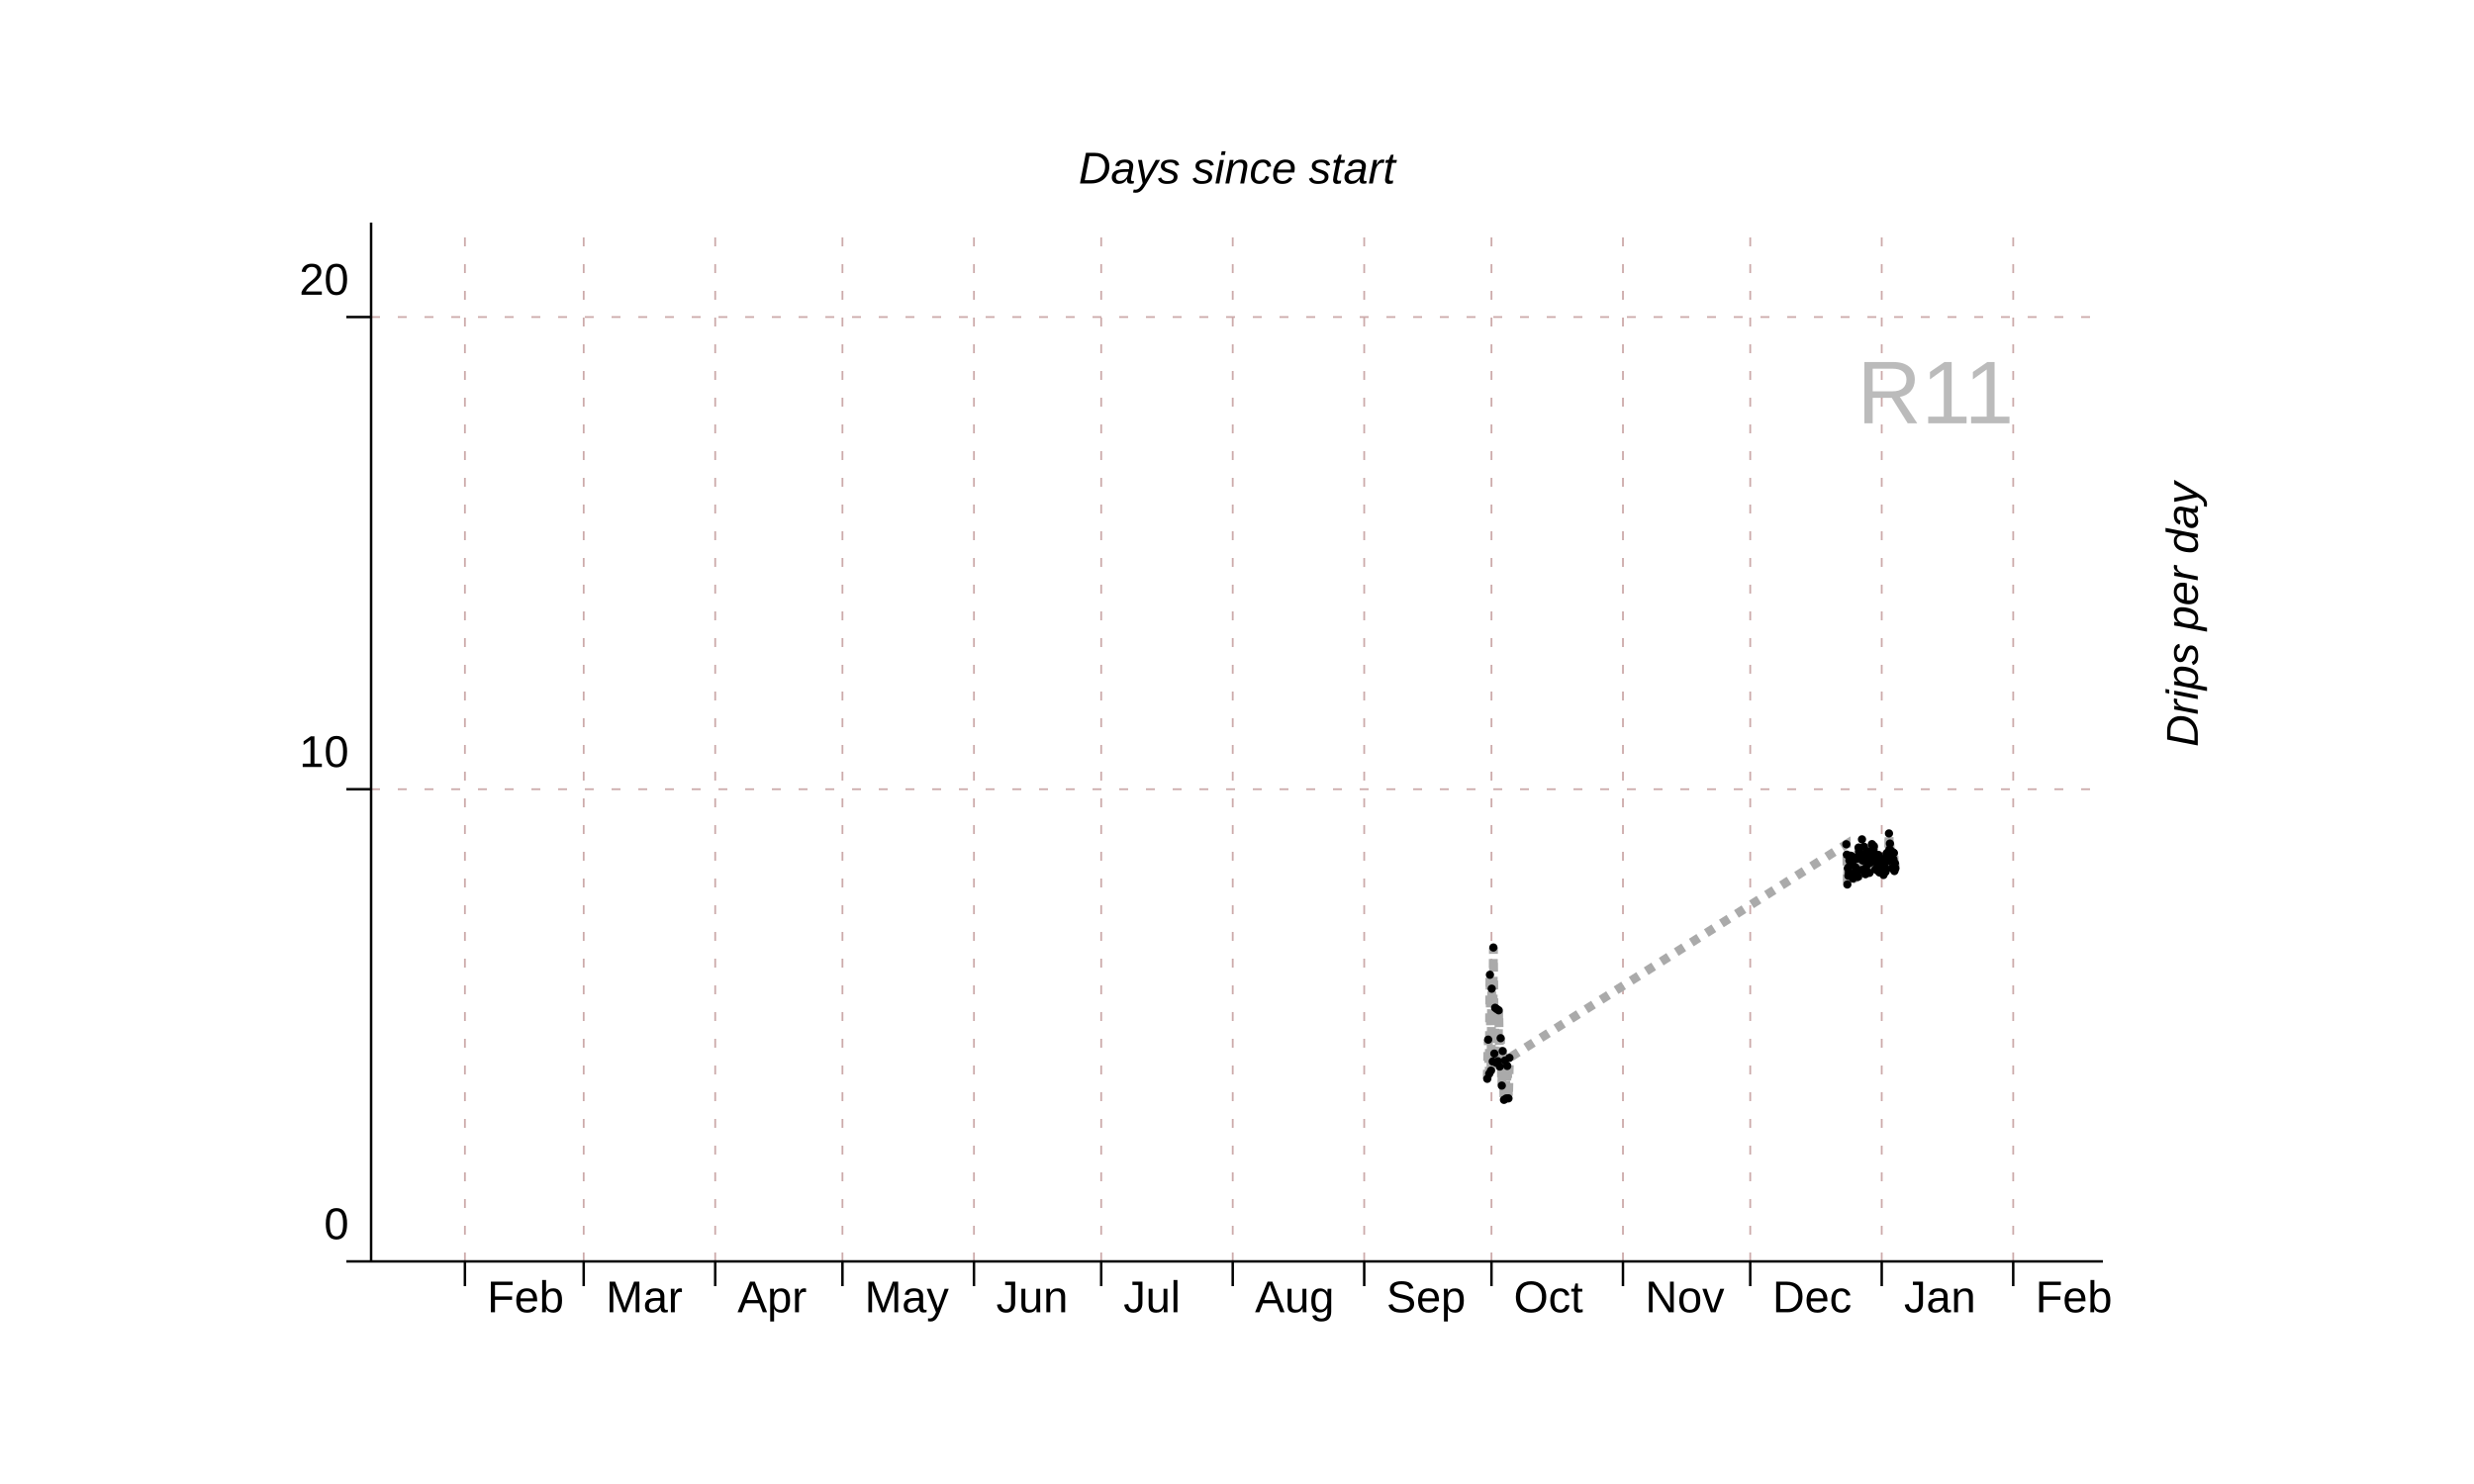
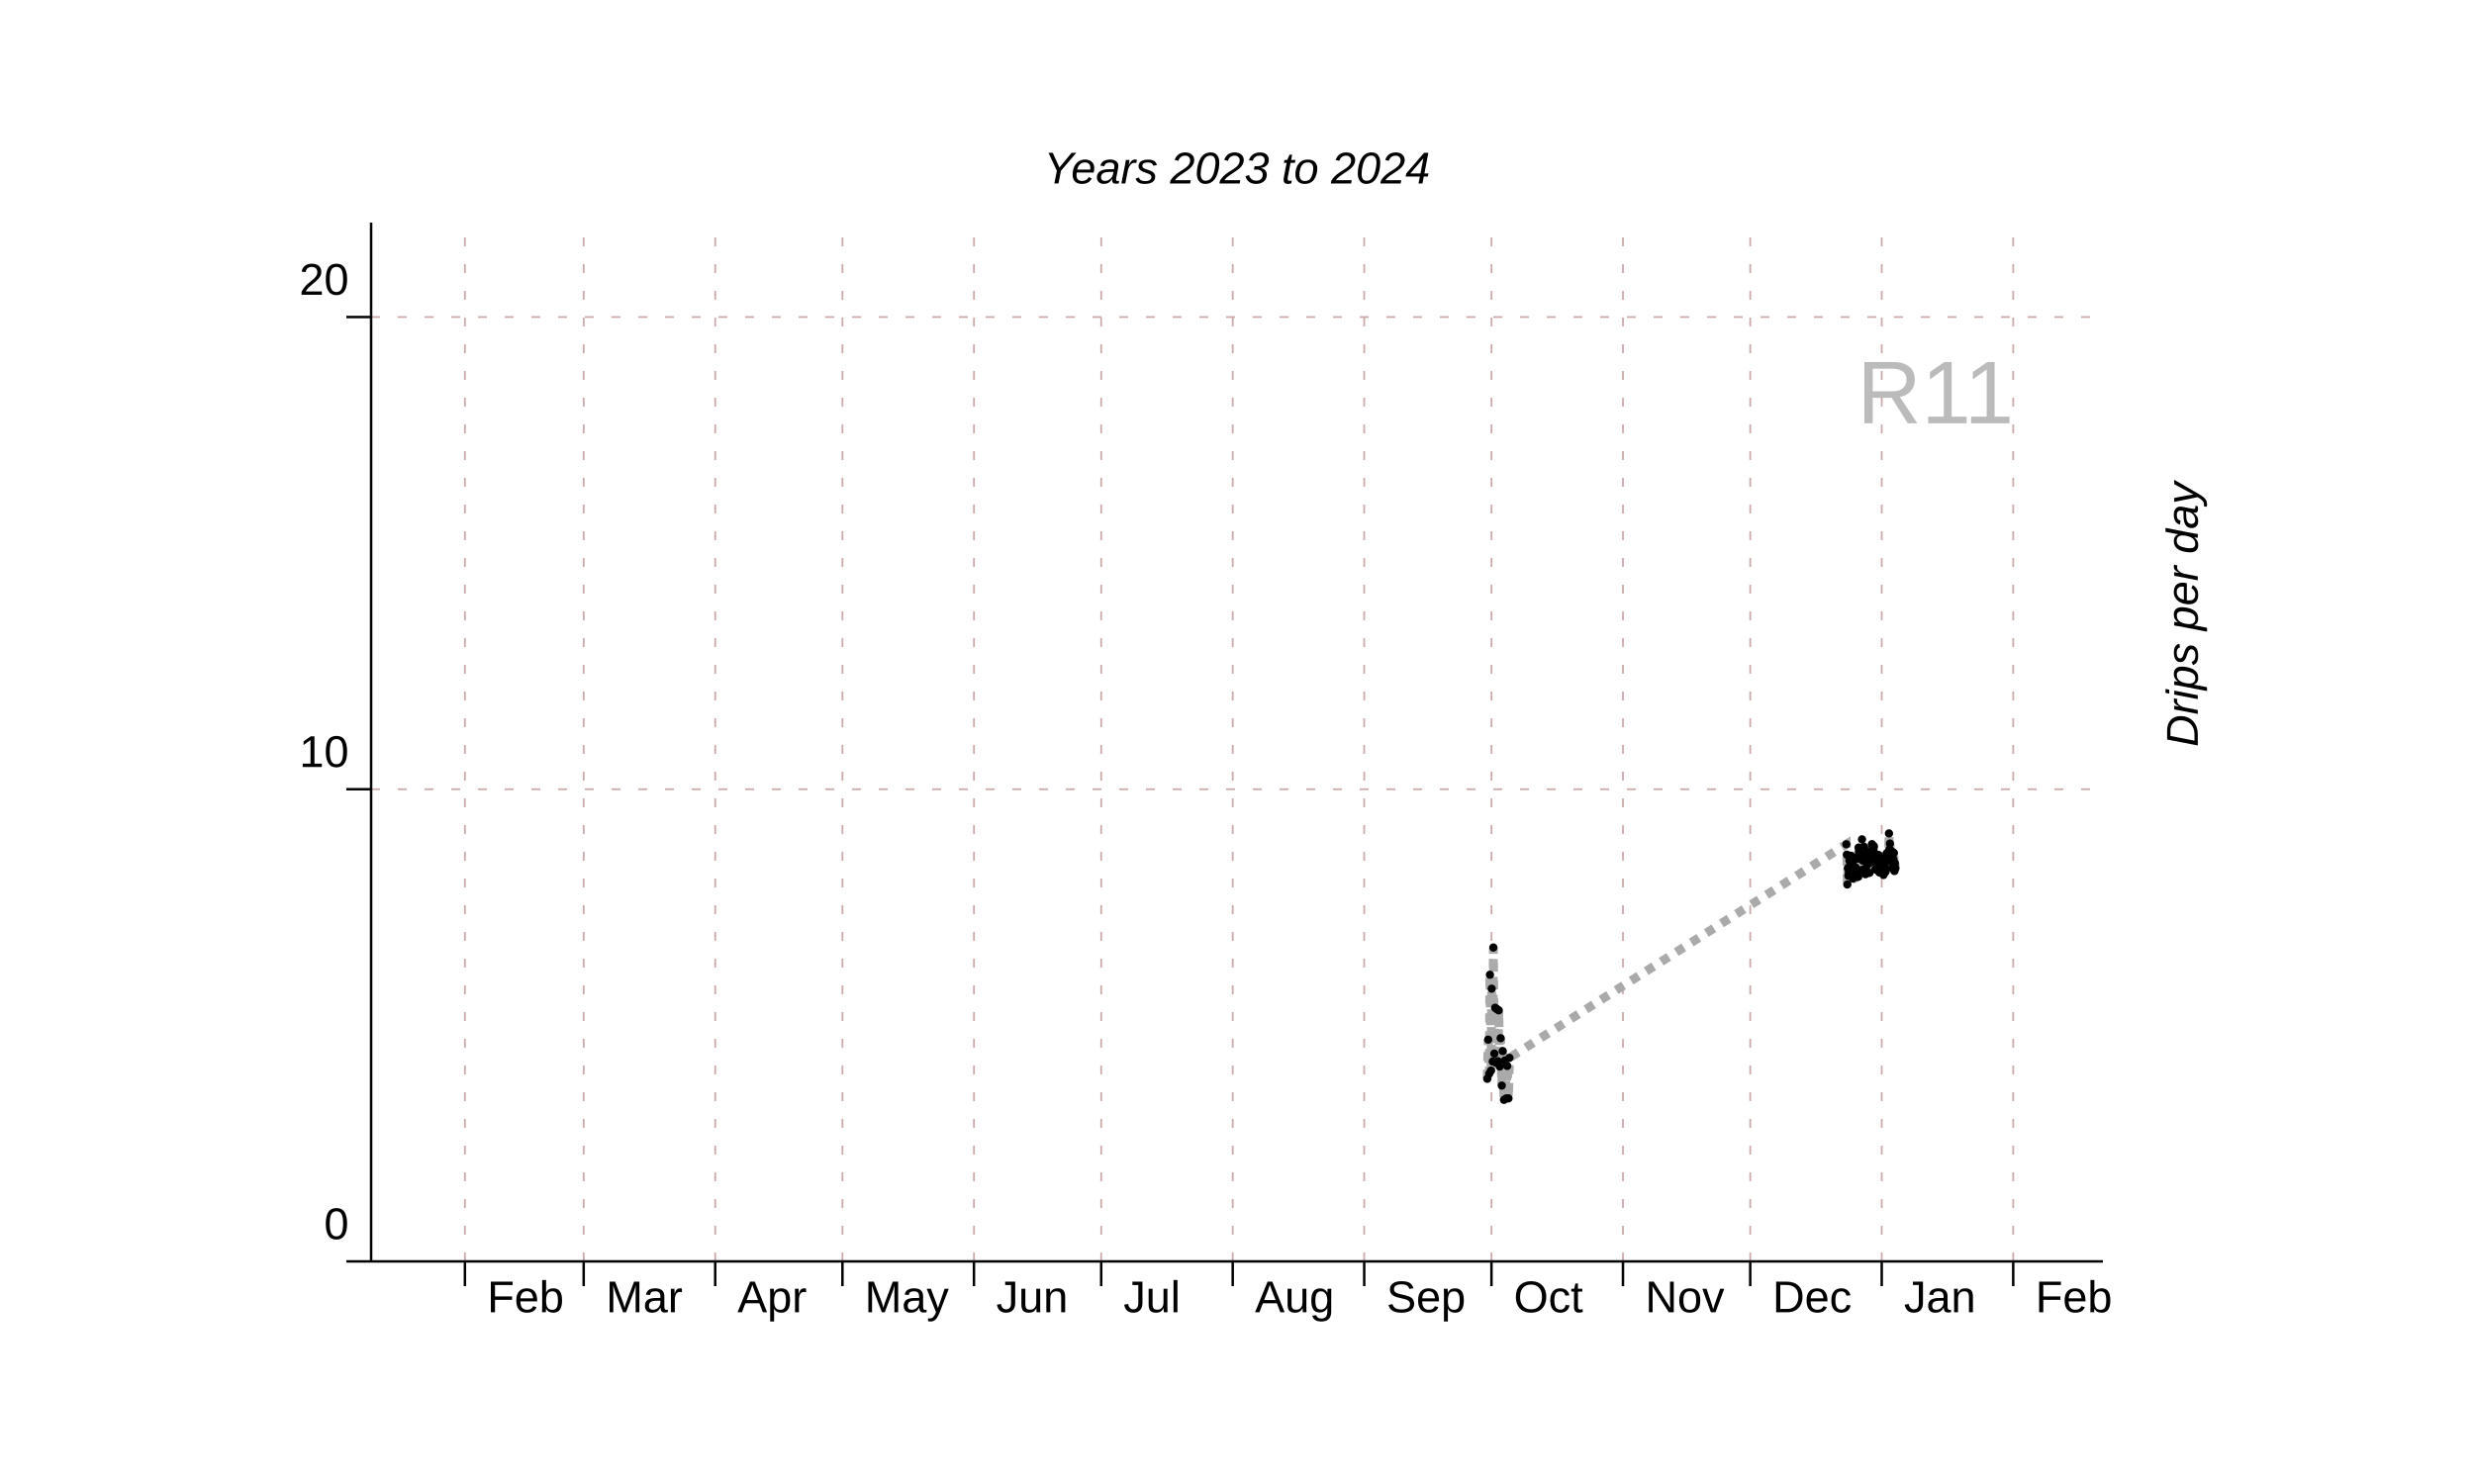
<svg xmlns="http://www.w3.org/2000/svg" version="1.1" viewBox="0 0 1000 600">
  <g>
    <g stroke-dasharray="3.6 7.2" stroke-width="0.72" stroke="#caa">
      <line x1="813.75" x2="813.75" y1="510.00" y2="90.00" />
      <line x1="760.60" x2="760.60" y1="510.00" y2="90.00" />
      <line x1="707.45" x2="707.45" y1="510.00" y2="90.00" />
      <line x1="656.01" x2="656.01" y1="510.00" y2="90.00" />
      <line x1="602.86" x2="602.86" y1="510.00" y2="90.00" />
      <line x1="551.42" x2="551.42" y1="510.00" y2="90.00" />
      <line x1="498.27" x2="498.27" y1="510.00" y2="90.00" />
      <line x1="445.11" x2="445.11" y1="510.00" y2="90.00" />
      <line x1="393.68" x2="393.68" y1="510.00" y2="90.00" />
      <line x1="340.52" x2="340.52" y1="510.00" y2="90.00" />
      <line x1="289.09" x2="289.09" y1="510.00" y2="90.00" />
      <line x1="235.93" x2="235.93" y1="510.00" y2="90.00" />
      <line x1="187.92" x2="187.92" y1="510.00" y2="90.00" />
      <line x1="150.00" x2="850.00" y1="510.00" y2="510.00" />
      <line x1="150.00" x2="850.00" y1="319.09" y2="319.09" />
      <line x1="150.00" x2="850.00" y1="128.18" y2="128.18" />
    </g>
    <g>
      <text dominant-baseline="hanging" dx="-36.0" dy="18.0" fill="#0004" font-family="Arial, sans-serif" font-size="36" stroke="none" text-anchor="end" x="850.00" y="128.18">R11</text>
    </g>
    <g>
-       <text dominant-baseline="text-bottom" dy="-12.0" fill="black" font-family="Arial, sans-serif" font-size="18.0" font-style="italic" stroke="none" text-anchor="middle" x="500.00" y="90.00">Days since start</text>
+       <text dominant-baseline="text-bottom" dy="-12.0" fill="black" font-family="Arial, sans-serif" font-size="18.0" font-style="italic" stroke="none" text-anchor="middle" x="500.00" y="90.00">Years 2023 to 2024</text>
    </g>
    <g>
      <text dominant-baseline="central" dx="12.0" dy="12.0" fill="black" font-family="Arial, sans-serif" font-size="18.0" font-style="italic" stroke="none" text-anchor="middle" text-orientation="sideways" writing-mode="vertical-lr" x="850.00" y="300.00">Drips per day</text>
    </g>
    <polyline fill="none" points="601.16,436.17 601.53,420.34 601.96,434.11 602.24,394.11 602.67,432.87 602.96,399.74 603.37,429.18 603.63,383.09 604.02,425.98 604.34,407.46 604.74,429.68 605.06,408.00 605.47,429.07 605.79,408.49 606.21,431.21 606.57,419.75 607.03,438.92 607.41,424.96 607.92,444.68 608.32,428.78 608.82,444.11 609.23,430.97 609.73,444.08 610.12,427.70 746.29,341.34 746.49,345.55 746.70,357.61 746.91,350.99 747.12,354.10 747.33,352.70 747.53,347.89 747.74,349.98 747.93,345.96 748.14,349.48 748.34,346.12 748.54,349.53 748.75,349.23 748.96,355.19 749.17,353.62 749.38,354.41 749.59,352.92 749.79,346.72 749.99,350.68 750.20,352.95 750.41,352.17 750.61,347.19 750.82,354.52 751.03,354.42 751.22,342.70 751.42,344.13 751.62,346.02 751.82,346.18 752.02,346.54 752.22,346.36 752.43,351.76 752.62,339.36 752.82,347.81 753.02,347.89 753.22,345.45 753.42,342.34 753.62,346.83 753.82,347.17 754.03,353.45 754.23,350.82 754.44,347.86 754.64,346.83 754.83,344.21 755.03,345.78 755.24,349.03 755.44,349.05 755.65,352.91 755.85,348.45 756.05,345.70 756.25,345.01 756.45,348.57 756.65,341.29 756.85,347.83 757.04,342.34 757.24,343.64 757.44,342.12 757.64,346.75 757.84,347.96 758.04,351.52 758.25,348.35 758.45,345.65 758.65,350.97 758.86,351.92 759.06,350.99 759.26,345.65 759.47,349.72 759.68,352.74 759.88,351.05 760.09,348.92 760.29,352.05 760.50,351.55 760.70,350.11 760.91,347.32 761.11,348.65 761.32,353.76 761.52,349.53 761.72,347.60 761.93,351.03 762.14,352.47 762.34,347.35 762.54,345.40 762.74,344.84 762.94,347.65 763.14,346.66 763.34,348.16 763.53,336.97 763.72,343.41 763.92,341.05 764.12,346.83 764.32,343.93 764.52,346.62 764.72,350.99 764.92,347.22 765.12,344.62 765.32,347.40 765.52,344.87 765.73,352.17 765.93,349.01 766.14,351.06" stroke-dasharray="3.6 3.6" stroke-width="3.6" stroke="#aaa" />
    <g>
      <circle cx="601.16" cy="436.17" r="1.667" />
      <circle cx="601.53" cy="420.34" r="1.667" />
      <circle cx="601.96" cy="434.11" r="1.667" />
      <circle cx="602.24" cy="394.11" r="1.667" />
      <circle cx="602.67" cy="432.87" r="1.667" />
      <circle cx="602.96" cy="399.74" r="1.667" />
      <circle cx="603.37" cy="429.18" r="1.667" />
      <circle cx="603.63" cy="383.09" r="1.667" />
      <circle cx="604.02" cy="425.98" r="1.667" />
      <circle cx="604.34" cy="407.46" r="1.667" />
      <circle cx="604.74" cy="429.68" r="1.667" />
      <circle cx="605.06" cy="408.00" r="1.667" />
      <circle cx="605.47" cy="429.07" r="1.667" />
      <circle cx="605.79" cy="408.49" r="1.667" />
      <circle cx="606.21" cy="431.21" r="1.667" />
      <circle cx="606.57" cy="419.75" r="1.667" />
      <circle cx="607.03" cy="438.92" r="1.667" />
      <circle cx="607.41" cy="424.96" r="1.667" />
      <circle cx="607.92" cy="444.68" r="1.667" />
      <circle cx="608.32" cy="428.78" r="1.667" />
      <circle cx="608.82" cy="444.11" r="1.667" />
      <circle cx="609.23" cy="430.97" r="1.667" />
      <circle cx="609.73" cy="444.08" r="1.667" />
      <circle cx="610.12" cy="427.70" r="1.667" />
      <circle cx="746.29" cy="341.34" r="1.667" />
      <circle cx="746.49" cy="345.55" r="1.667" />
      <circle cx="746.70" cy="357.61" r="1.667" />
      <circle cx="746.91" cy="350.99" r="1.667" />
      <circle cx="747.12" cy="354.10" r="1.667" />
      <circle cx="747.33" cy="352.70" r="1.667" />
      <circle cx="747.53" cy="347.89" r="1.667" />
      <circle cx="747.74" cy="349.98" r="1.667" />
      <circle cx="747.93" cy="345.96" r="1.667" />
      <circle cx="748.14" cy="349.48" r="1.667" />
      <circle cx="748.34" cy="346.12" r="1.667" />
      <circle cx="748.54" cy="349.53" r="1.667" />
      <circle cx="748.75" cy="349.23" r="1.667" />
      <circle cx="748.96" cy="355.19" r="1.667" />
      <circle cx="749.17" cy="353.62" r="1.667" />
      <circle cx="749.38" cy="354.41" r="1.667" />
      <circle cx="749.59" cy="352.92" r="1.667" />
      <circle cx="749.79" cy="346.72" r="1.667" />
      <circle cx="749.99" cy="350.68" r="1.667" />
      <circle cx="750.20" cy="352.95" r="1.667" />
      <circle cx="750.41" cy="352.17" r="1.667" />
      <circle cx="750.61" cy="347.19" r="1.667" />
      <circle cx="750.82" cy="354.52" r="1.667" />
      <circle cx="751.03" cy="354.42" r="1.667" />
      <circle cx="751.22" cy="342.70" r="1.667" />
      <circle cx="751.42" cy="344.13" r="1.667" />
      <circle cx="751.62" cy="346.02" r="1.667" />
      <circle cx="751.82" cy="346.18" r="1.667" />
      <circle cx="752.02" cy="346.54" r="1.667" />
      <circle cx="752.22" cy="346.36" r="1.667" />
      <circle cx="752.43" cy="351.76" r="1.667" />
      <circle cx="752.62" cy="339.36" r="1.667" />
      <circle cx="752.82" cy="347.81" r="1.667" />
      <circle cx="753.02" cy="347.89" r="1.667" />
      <circle cx="753.22" cy="345.45" r="1.667" />
      <circle cx="753.42" cy="342.34" r="1.667" />
      <circle cx="753.62" cy="346.83" r="1.667" />
      <circle cx="753.82" cy="347.17" r="1.667" />
      <circle cx="754.03" cy="353.45" r="1.667" />
      <circle cx="754.23" cy="350.82" r="1.667" />
      <circle cx="754.44" cy="347.86" r="1.667" />
      <circle cx="754.64" cy="346.83" r="1.667" />
      <circle cx="754.83" cy="344.21" r="1.667" />
      <circle cx="755.03" cy="345.78" r="1.667" />
      <circle cx="755.24" cy="349.03" r="1.667" />
      <circle cx="755.44" cy="349.05" r="1.667" />
      <circle cx="755.65" cy="352.91" r="1.667" />
      <circle cx="755.85" cy="348.45" r="1.667" />
      <circle cx="756.05" cy="345.70" r="1.667" />
      <circle cx="756.25" cy="345.01" r="1.667" />
      <circle cx="756.45" cy="348.57" r="1.667" />
      <circle cx="756.65" cy="341.29" r="1.667" />
      <circle cx="756.85" cy="347.83" r="1.667" />
      <circle cx="757.04" cy="342.34" r="1.667" />
      <circle cx="757.24" cy="343.64" r="1.667" />
      <circle cx="757.44" cy="342.12" r="1.667" />
      <circle cx="757.64" cy="346.75" r="1.667" />
      <circle cx="757.84" cy="347.96" r="1.667" />
      <circle cx="758.04" cy="351.52" r="1.667" />
      <circle cx="758.25" cy="348.35" r="1.667" />
      <circle cx="758.45" cy="345.65" r="1.667" />
      <circle cx="758.65" cy="350.97" r="1.667" />
      <circle cx="758.86" cy="351.92" r="1.667" />
      <circle cx="759.06" cy="350.99" r="1.667" />
      <circle cx="759.26" cy="345.65" r="1.667" />
      <circle cx="759.47" cy="349.72" r="1.667" />
      <circle cx="759.68" cy="352.74" r="1.667" />
      <circle cx="759.88" cy="351.05" r="1.667" />
      <circle cx="760.09" cy="348.92" r="1.667" />
      <circle cx="760.29" cy="352.05" r="1.667" />
      <circle cx="760.50" cy="351.55" r="1.667" />
      <circle cx="760.70" cy="350.11" r="1.667" />
      <circle cx="760.91" cy="347.32" r="1.667" />
      <circle cx="761.11" cy="348.65" r="1.667" />
      <circle cx="761.32" cy="353.76" r="1.667" />
      <circle cx="761.52" cy="349.53" r="1.667" />
      <circle cx="761.72" cy="347.60" r="1.667" />
      <circle cx="761.93" cy="351.03" r="1.667" />
      <circle cx="762.14" cy="352.47" r="1.667" />
      <circle cx="762.34" cy="347.35" r="1.667" />
      <circle cx="762.54" cy="345.40" r="1.667" />
      <circle cx="762.74" cy="344.84" r="1.667" />
      <circle cx="762.94" cy="347.65" r="1.667" />
      <circle cx="763.14" cy="346.66" r="1.667" />
      <circle cx="763.34" cy="348.16" r="1.667" />
      <circle cx="763.53" cy="336.97" r="1.667" />
      <circle cx="763.72" cy="343.41" r="1.667" />
      <circle cx="763.92" cy="341.05" r="1.667" />
      <circle cx="764.12" cy="346.83" r="1.667" />
      <circle cx="764.32" cy="343.93" r="1.667" />
      <circle cx="764.52" cy="346.62" r="1.667" />
      <circle cx="764.72" cy="350.99" r="1.667" />
      <circle cx="764.92" cy="347.22" r="1.667" />
      <circle cx="765.12" cy="344.62" r="1.667" />
      <circle cx="765.32" cy="347.40" r="1.667" />
      <circle cx="765.52" cy="344.87" r="1.667" />
      <circle cx="765.73" cy="352.17" r="1.667" />
      <circle cx="765.93" cy="349.01" r="1.667" />
      <circle cx="766.14" cy="351.06" r="1.667" />
    </g>
    <g stroke="black">
      <line x1="813.75" x2="813.75" y1="510.00" y2="520.00" />
      <line x1="760.60" x2="760.60" y1="510.00" y2="520.00" />
      <line x1="707.45" x2="707.45" y1="510.00" y2="520.00" />
      <line x1="656.01" x2="656.01" y1="510.00" y2="520.00" />
      <line x1="602.86" x2="602.86" y1="510.00" y2="520.00" />
      <line x1="551.42" x2="551.42" y1="510.00" y2="520.00" />
      <line x1="498.27" x2="498.27" y1="510.00" y2="520.00" />
      <line x1="445.11" x2="445.11" y1="510.00" y2="520.00" />
      <line x1="393.68" x2="393.68" y1="510.00" y2="520.00" />
      <line x1="340.52" x2="340.52" y1="510.00" y2="520.00" />
      <line x1="289.09" x2="289.09" y1="510.00" y2="520.00" />
      <line x1="235.93" x2="235.93" y1="510.00" y2="520.00" />
      <line x1="187.92" x2="187.92" y1="510.00" y2="520.00" />
      <g fill="black" font-family="Arial, sans-serif" font-size="18.0" stroke="none" text-anchor="start" transform="translate(9.0 0.0)">
        <text x="813.75" y="530.57">Feb</text>
        <text x="760.60" y="530.57">Jan</text>
        <text x="707.45" y="530.57">Dec</text>
        <text x="656.01" y="530.57">Nov</text>
        <text x="602.86" y="530.57">Oct</text>
        <text x="551.42" y="530.57">Sep</text>
        <text x="498.27" y="530.57">Aug</text>
        <text x="445.11" y="530.57">Jul</text>
        <text x="393.68" y="530.57">Jun</text>
        <text x="340.52" y="530.57">May</text>
        <text x="289.09" y="530.57">Apr</text>
        <text x="235.93" y="530.57">Mar</text>
        <text x="187.92" y="530.57">Feb</text>
      </g>
      <line x1="150.00" x2="850.00" y1="510.00" y2="510.00" />
    </g>
    <g stroke="black">
      <line x1="150.00" x2="140.00" y1="510.00" y2="510.00" />
      <line x1="150.00" x2="140.00" y1="319.09" y2="319.09" />
      <line x1="150.00" x2="140.00" y1="128.18" y2="128.18" />
      <g fill="black" font-family="Arial, sans-serif" font-size="18.0" stroke="none" text-anchor="end">
        <text x="141.00" y="501.00">0</text>
        <text x="141.00" y="310.09">10</text>
        <text x="141.00" y="119.18">20</text>
      </g>
      <line x1="150.00" x2="150.00" y1="510.00" y2="90.00" />
    </g>
  </g>
</svg>
